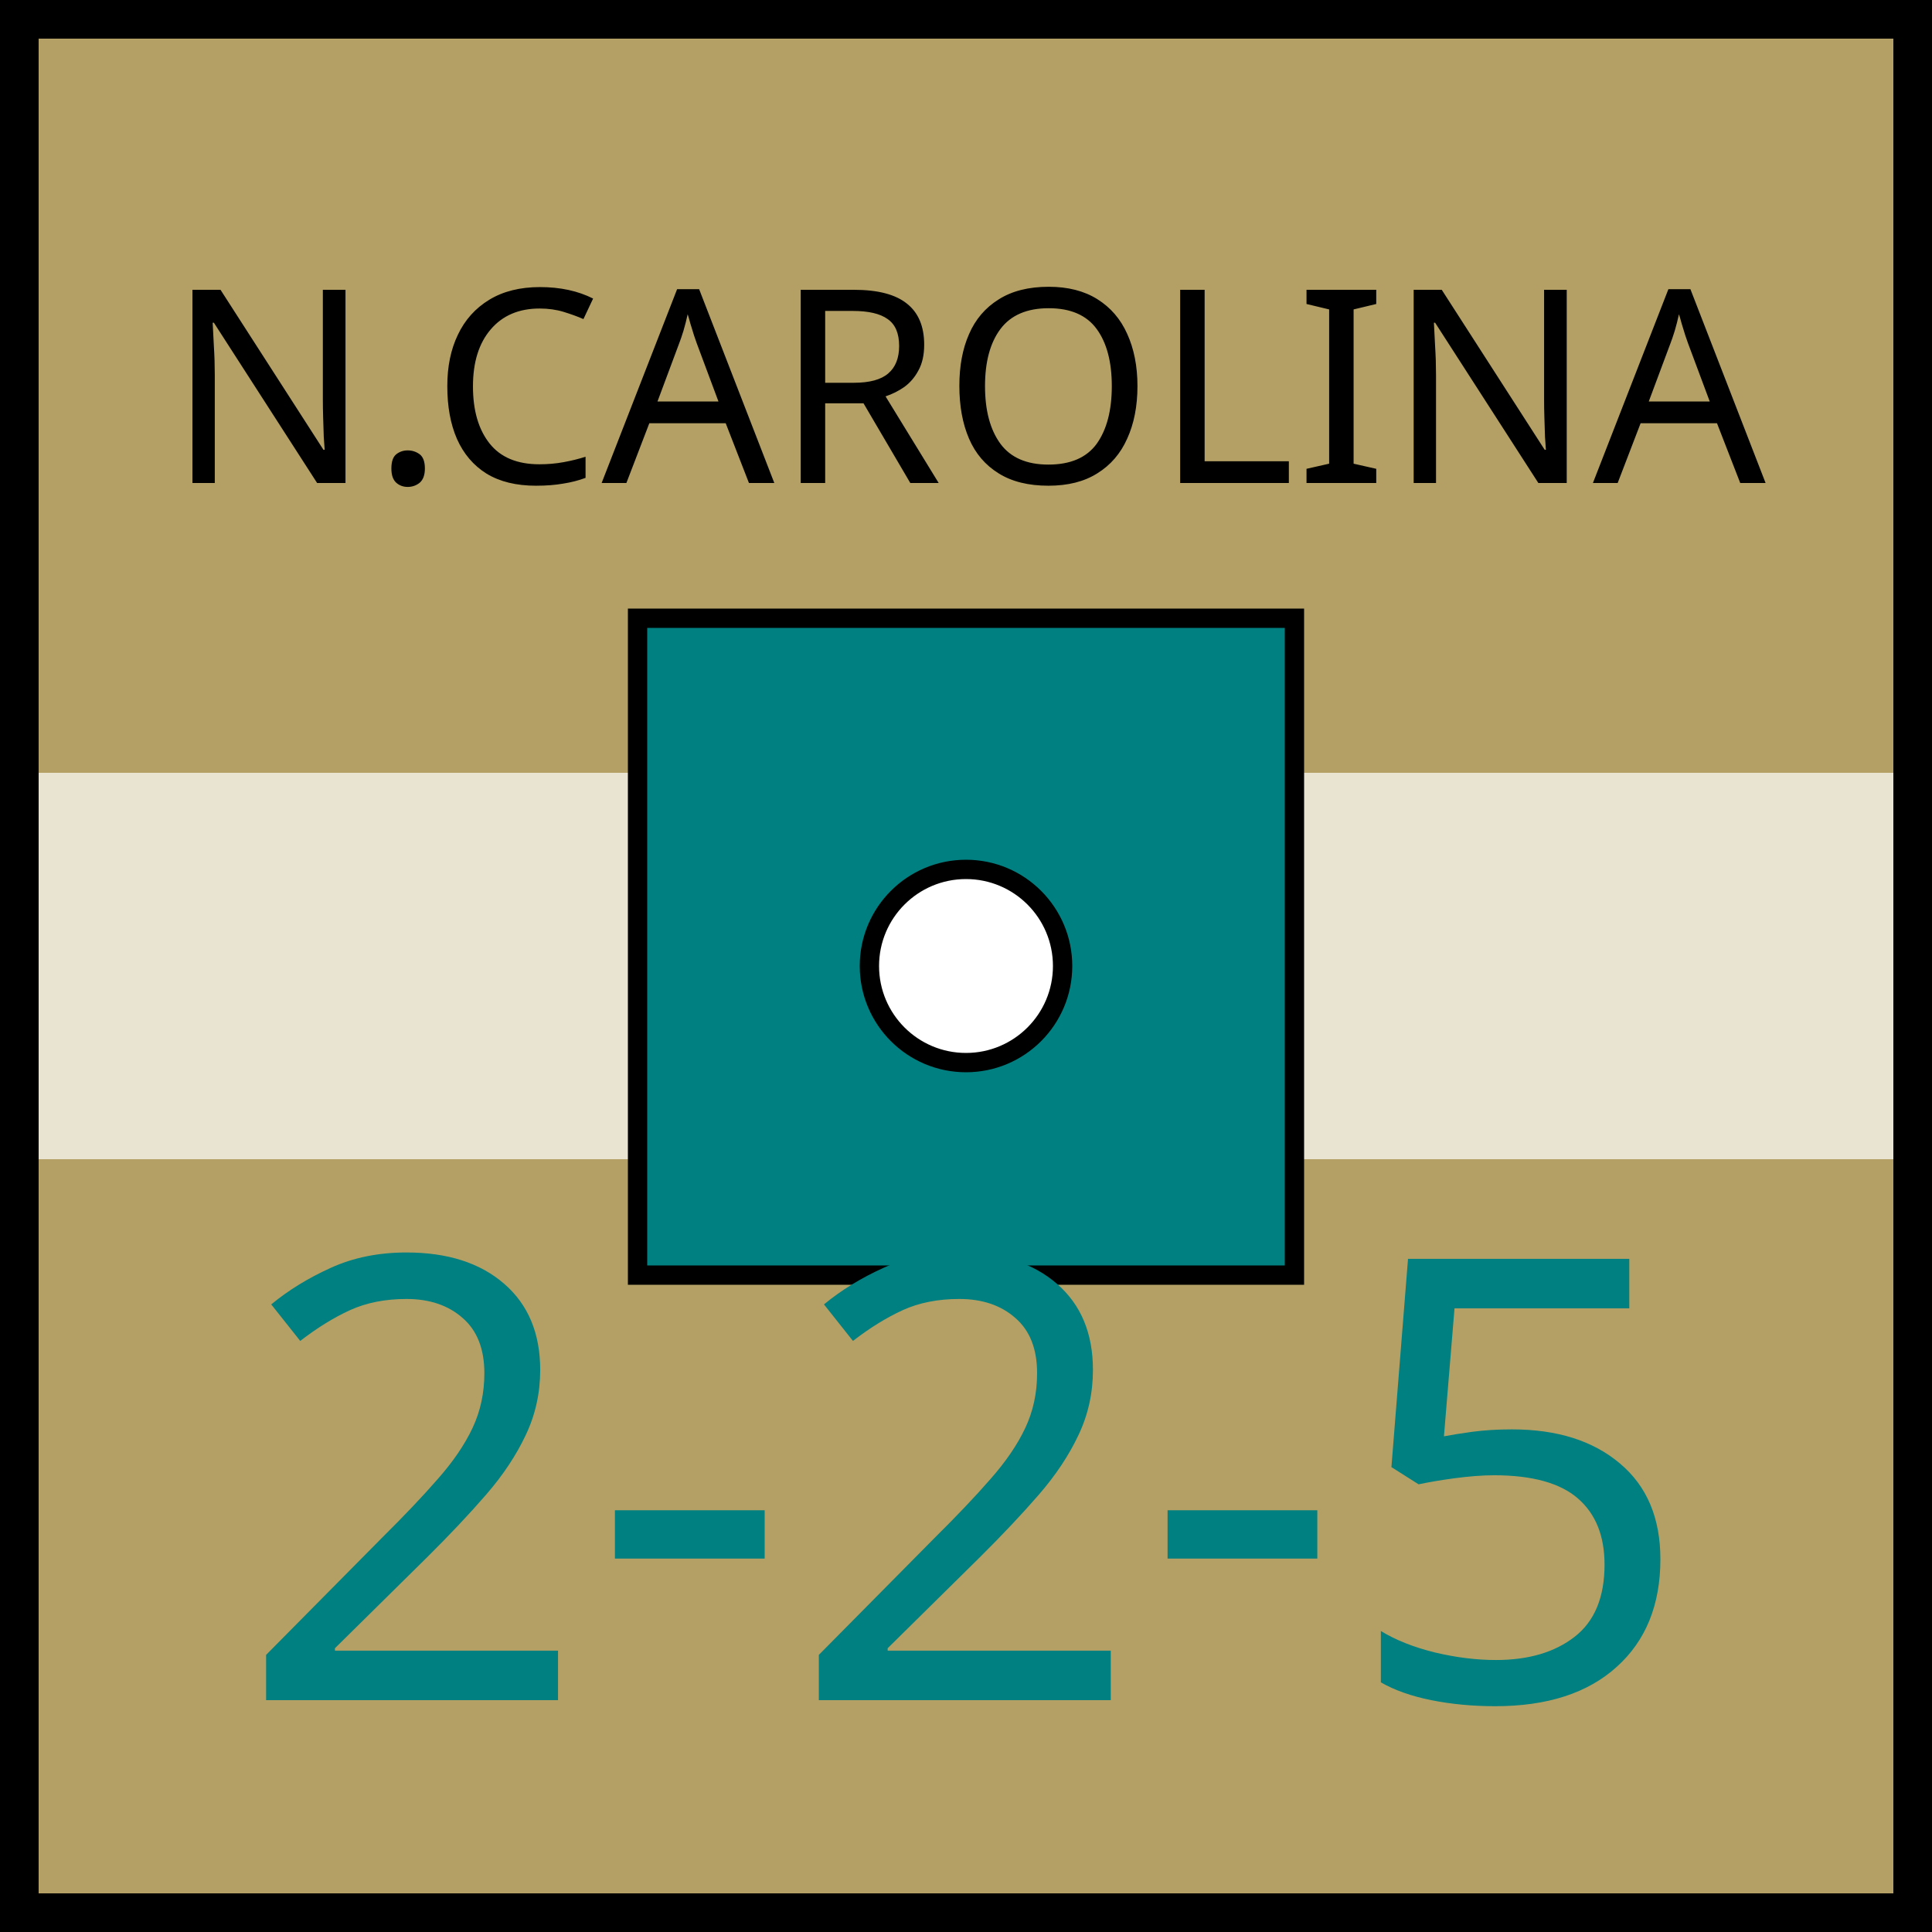
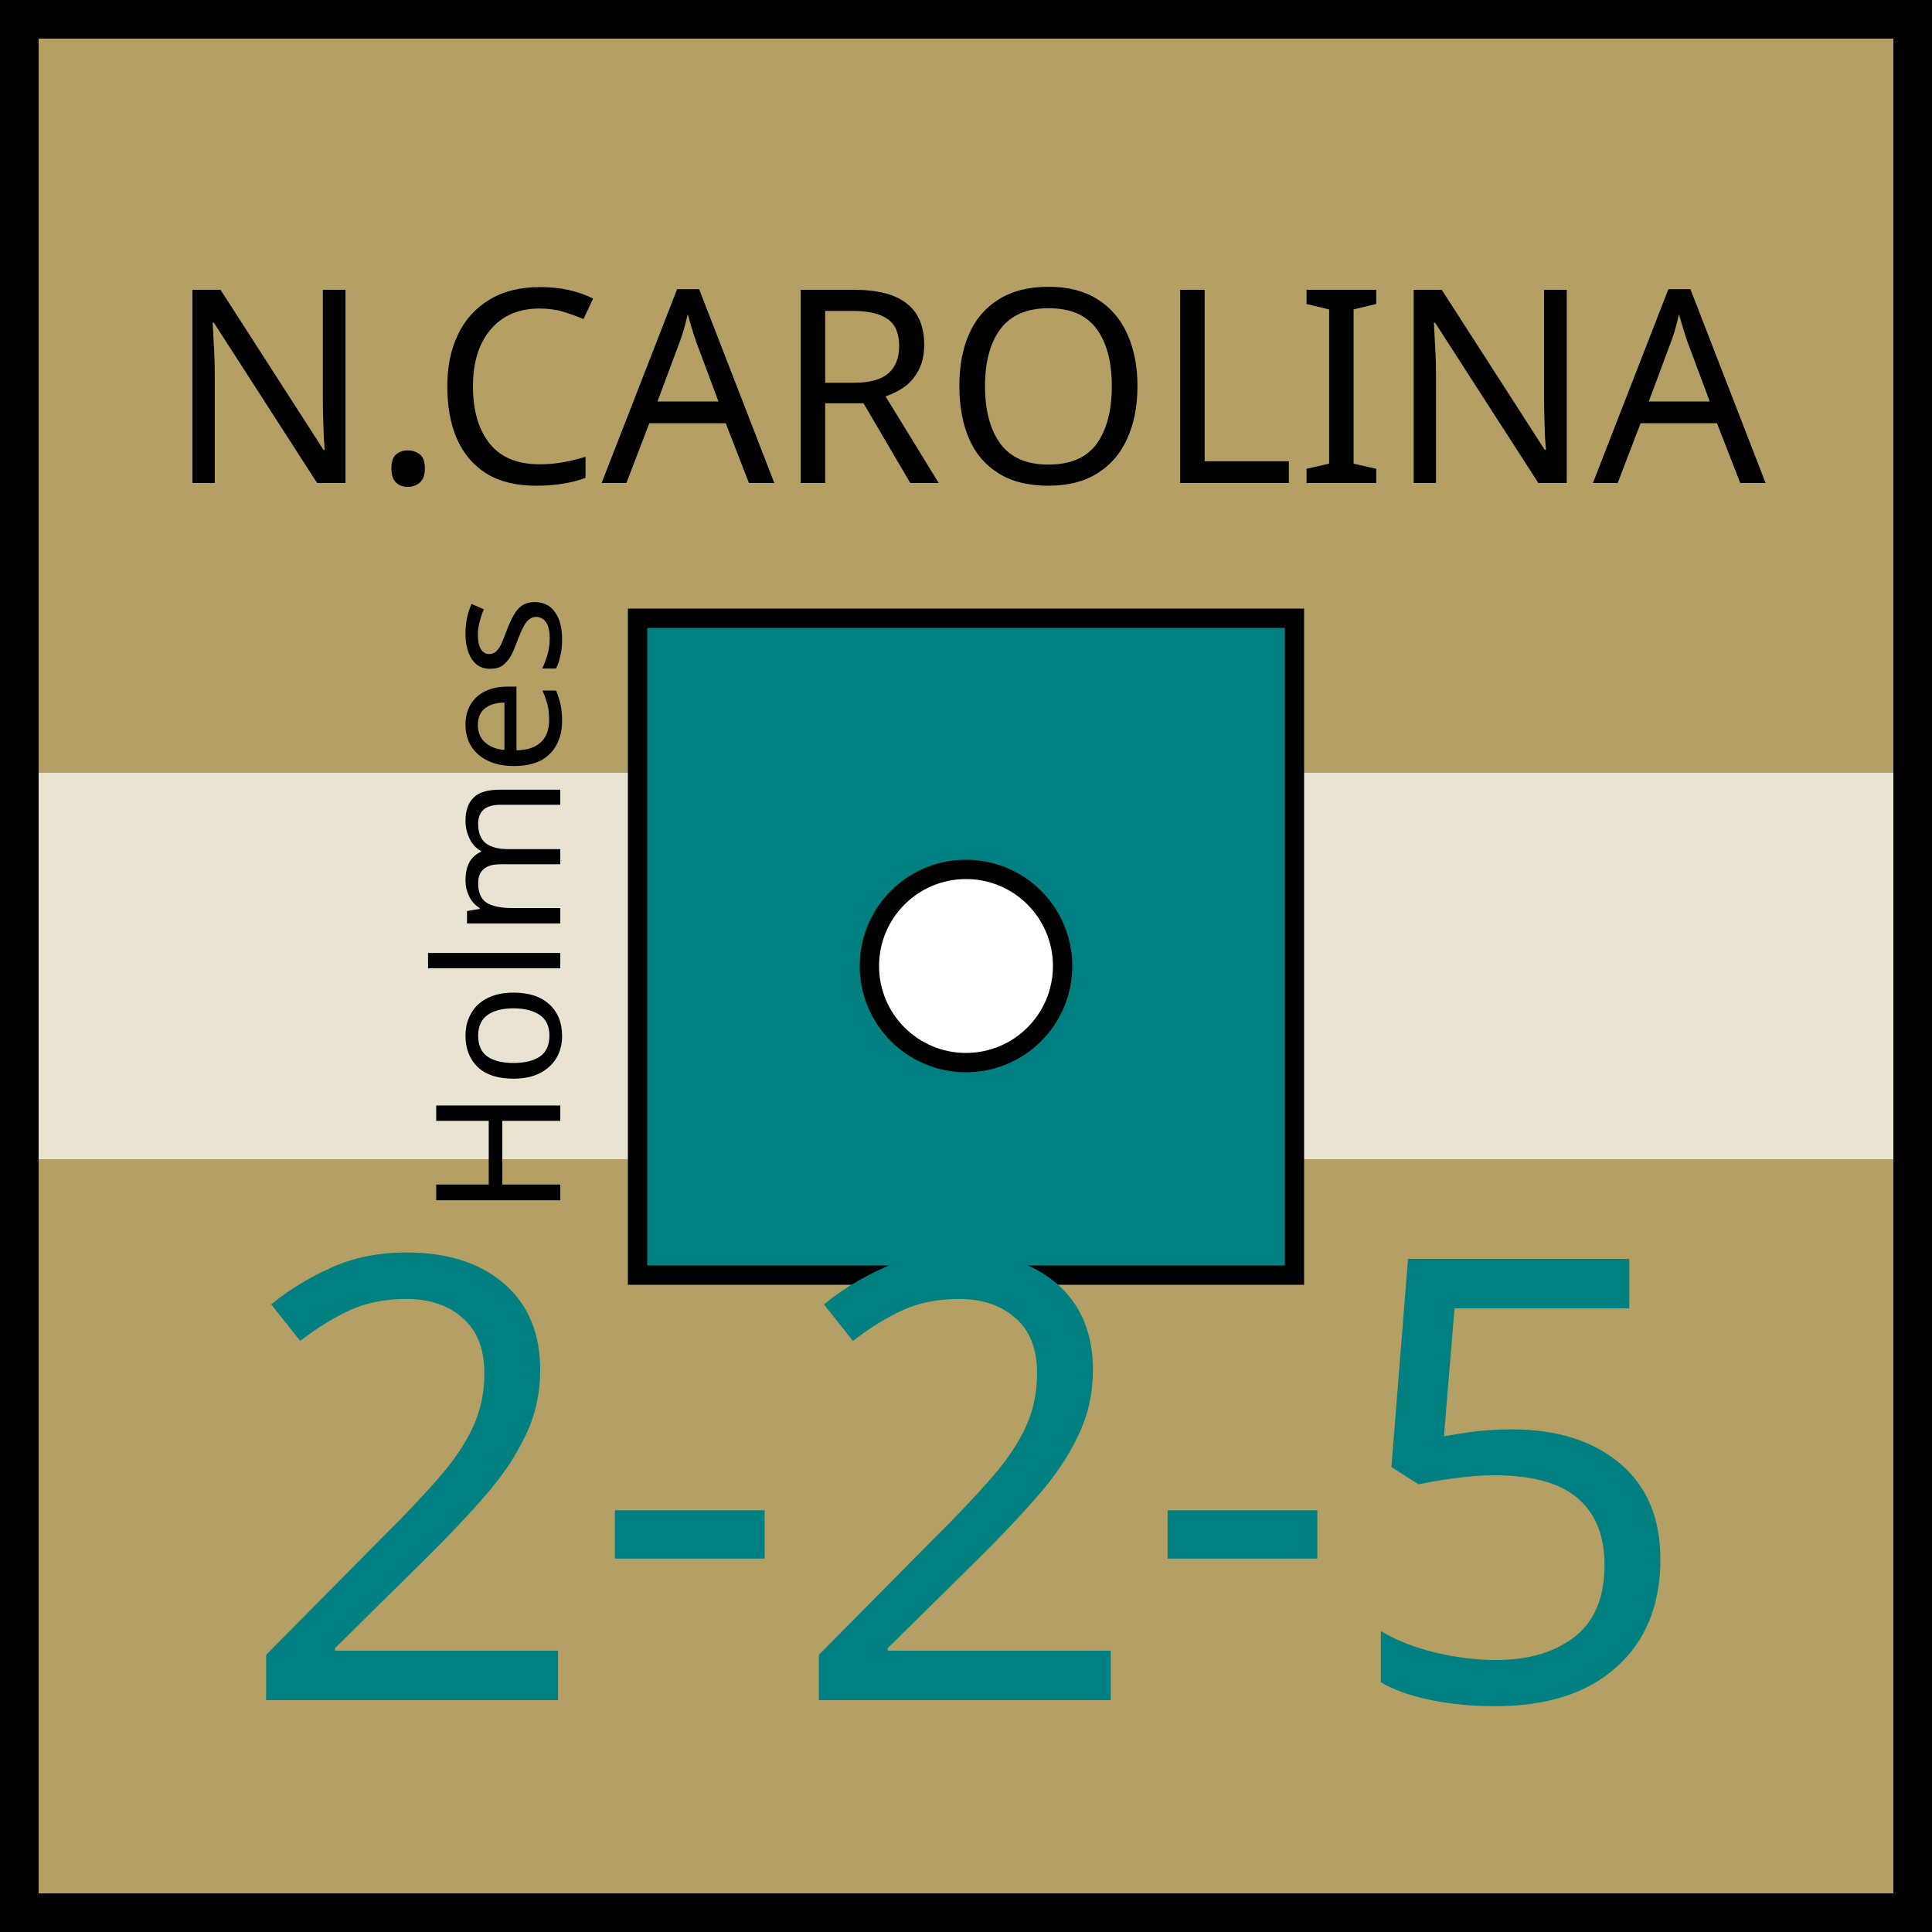
<svg xmlns="http://www.w3.org/2000/svg" xmlns:xlink="http://www.w3.org/1999/xlink" viewBox="0 0 100 100" width="100" height="100">
  <defs id="common">
    <rect id="background" width="100" height="100" fill="rgb(180,160,100)" />
    <rect id="exhausted" x="2" y="40%" height="20%" width="96" fill="white" opacity="0.7" />
    <g id="border" stroke="black" stroke-width="2">
      <line x1="0" y1="1" x2="100" y2="1" />
      <line x1="1" y1="1" x2="1" y2="100" />
      <line x1="0" y1="99" x2="100" y2="99" />
      <line x1="99" y1="1" x2="99" y2="100" />
    </g>
    <clipPath id="block">
      <use xlink:href="#background" />
    </clipPath>
  </defs>
  <g id="unit" font-family="EB Garamond">
    <use xlink:href="#background" clip-path="url(#block)" />
    <use xlink:href="#border" clip-path="url(#block)" />
    <use xlink:href="#exhausted" />
+     <text x="8" y="54" font-size="9" transform="rotate(270,23,48)">Holmes</text>
    <g id="symbol" text-anchor="middle">
      <text x="50" y="25" font-size="14" fill="black">N.CAROLINA</text>
      <rect x="33" y="32" width="34" height="34" fill="teal" stroke="black" />
      <circle r="5" cx="50" cy="50" fill="white" stroke="black" />
    </g>
    <g id="stats" text-anchor="middle" font-size="32">
      <text x="50" y="88" fill="teal">2-2-5</text>
    </g>
  </g>
</svg>
